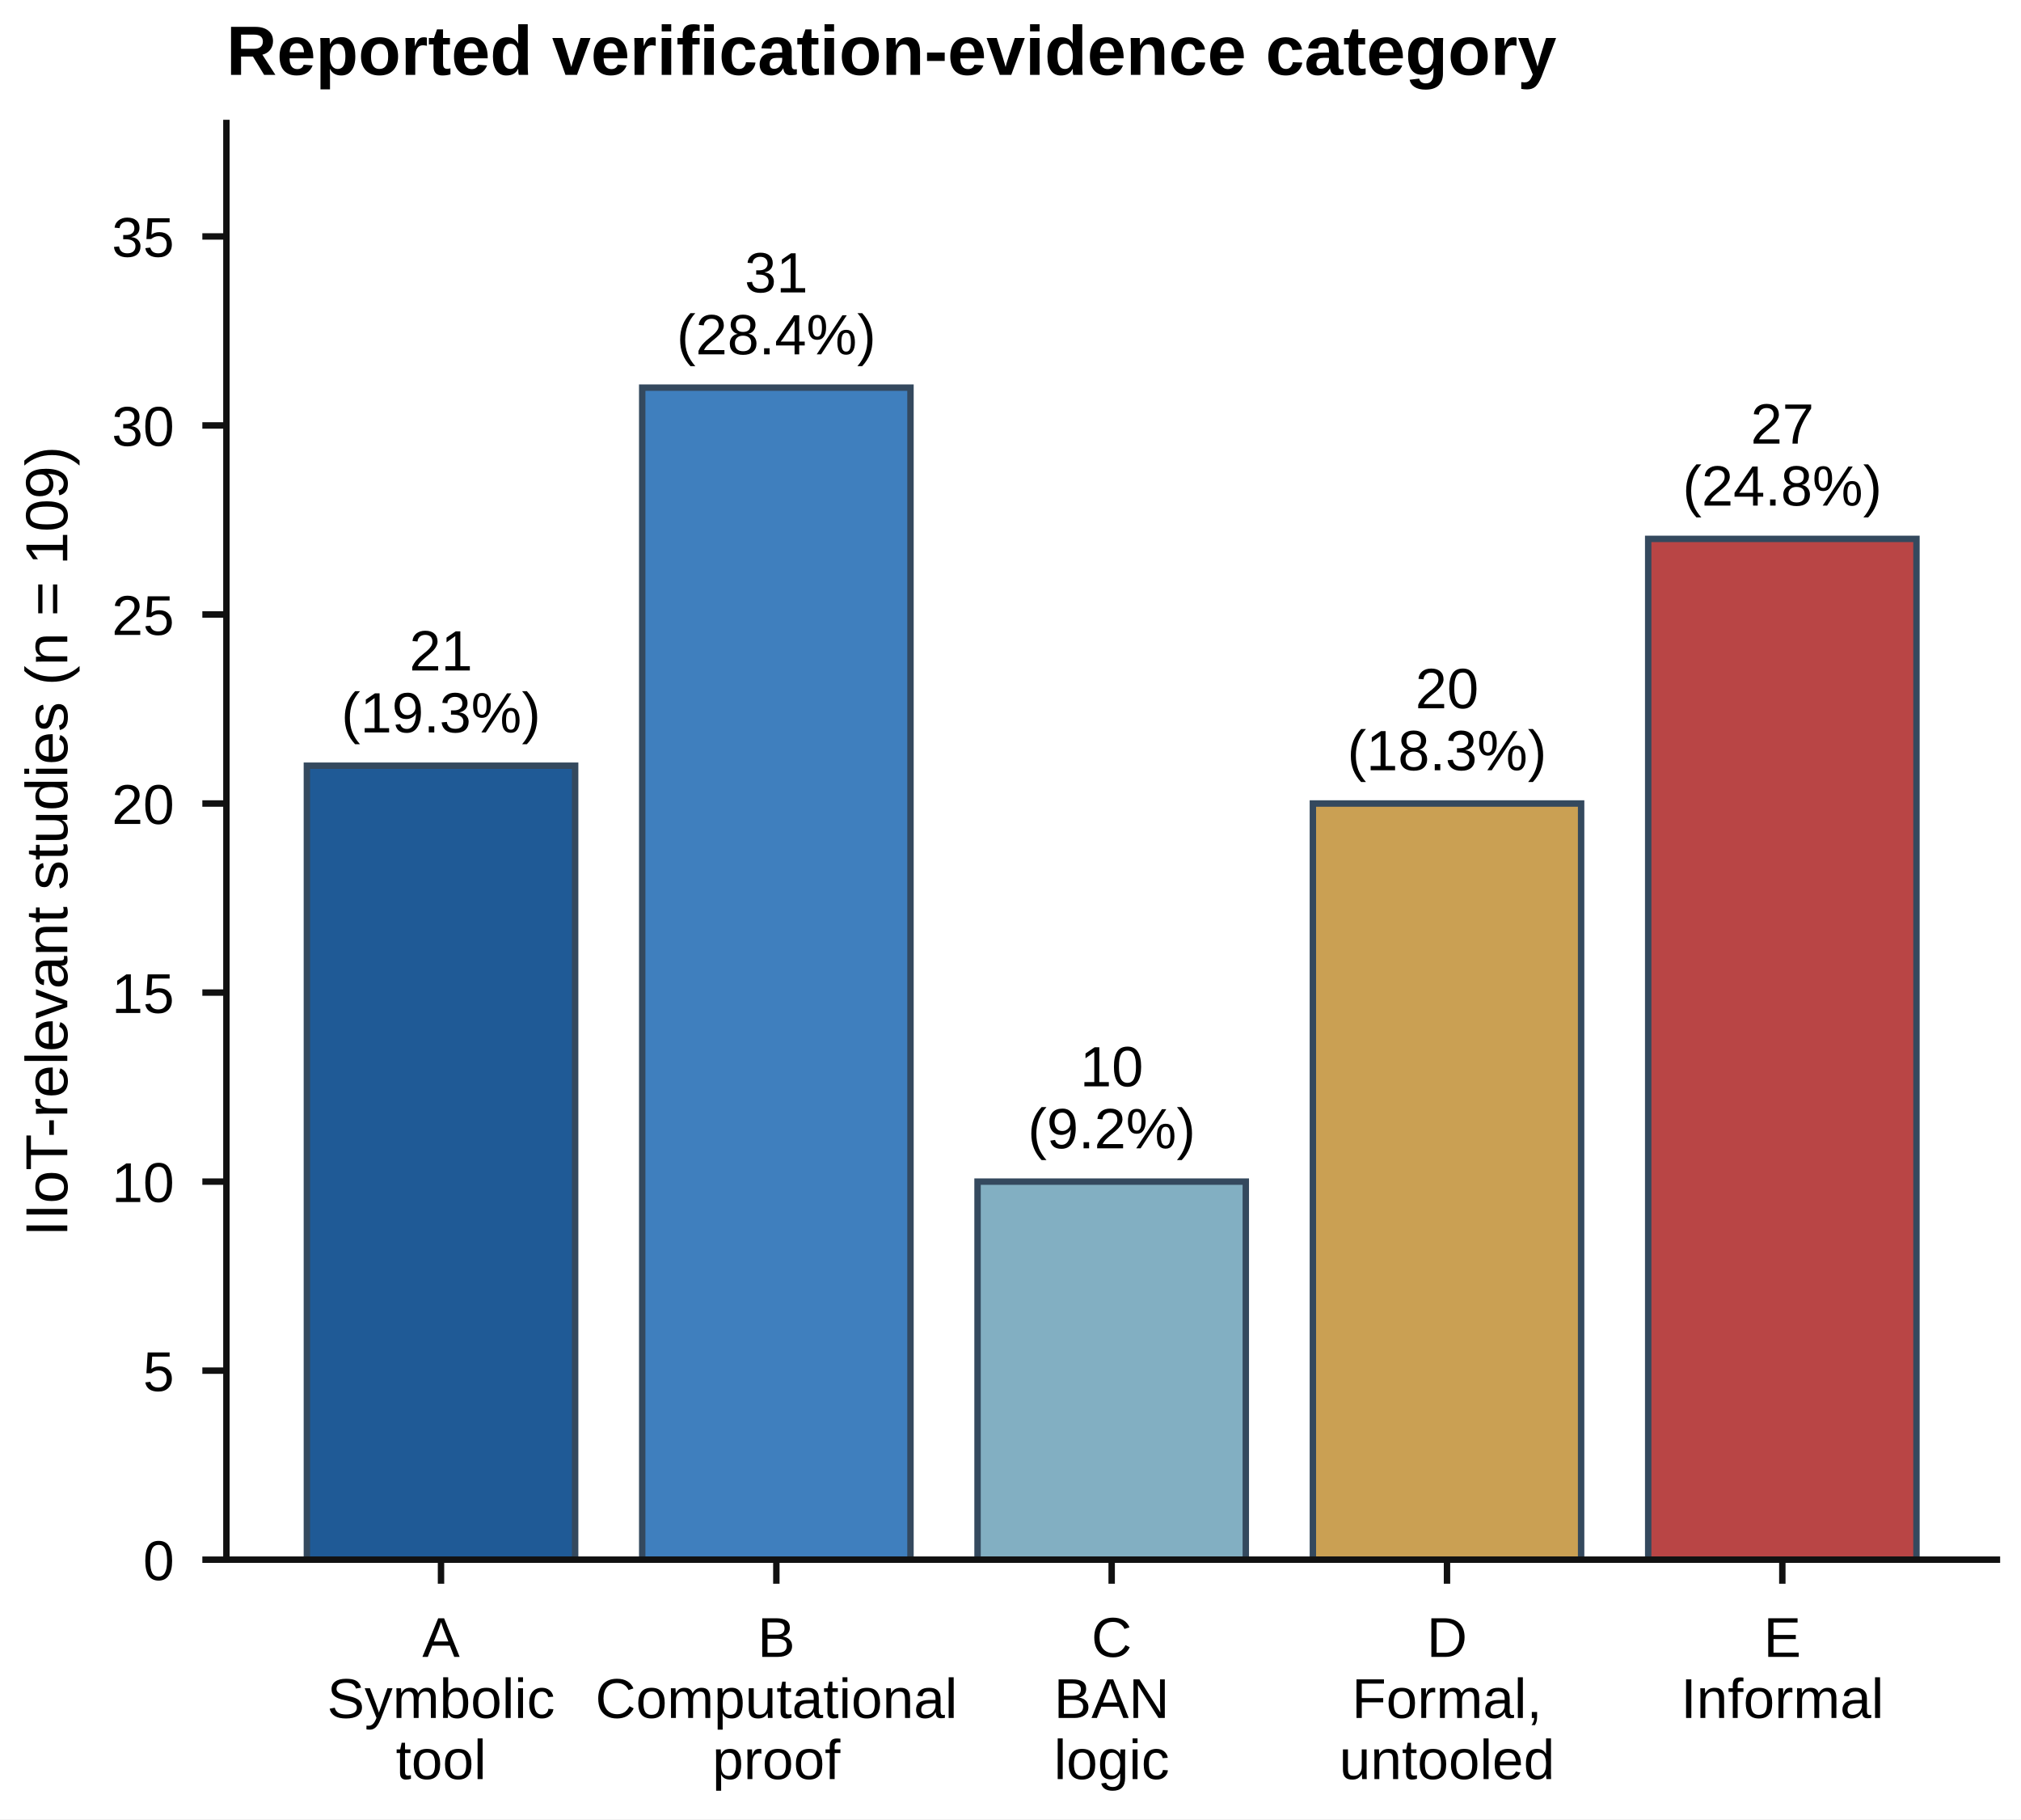
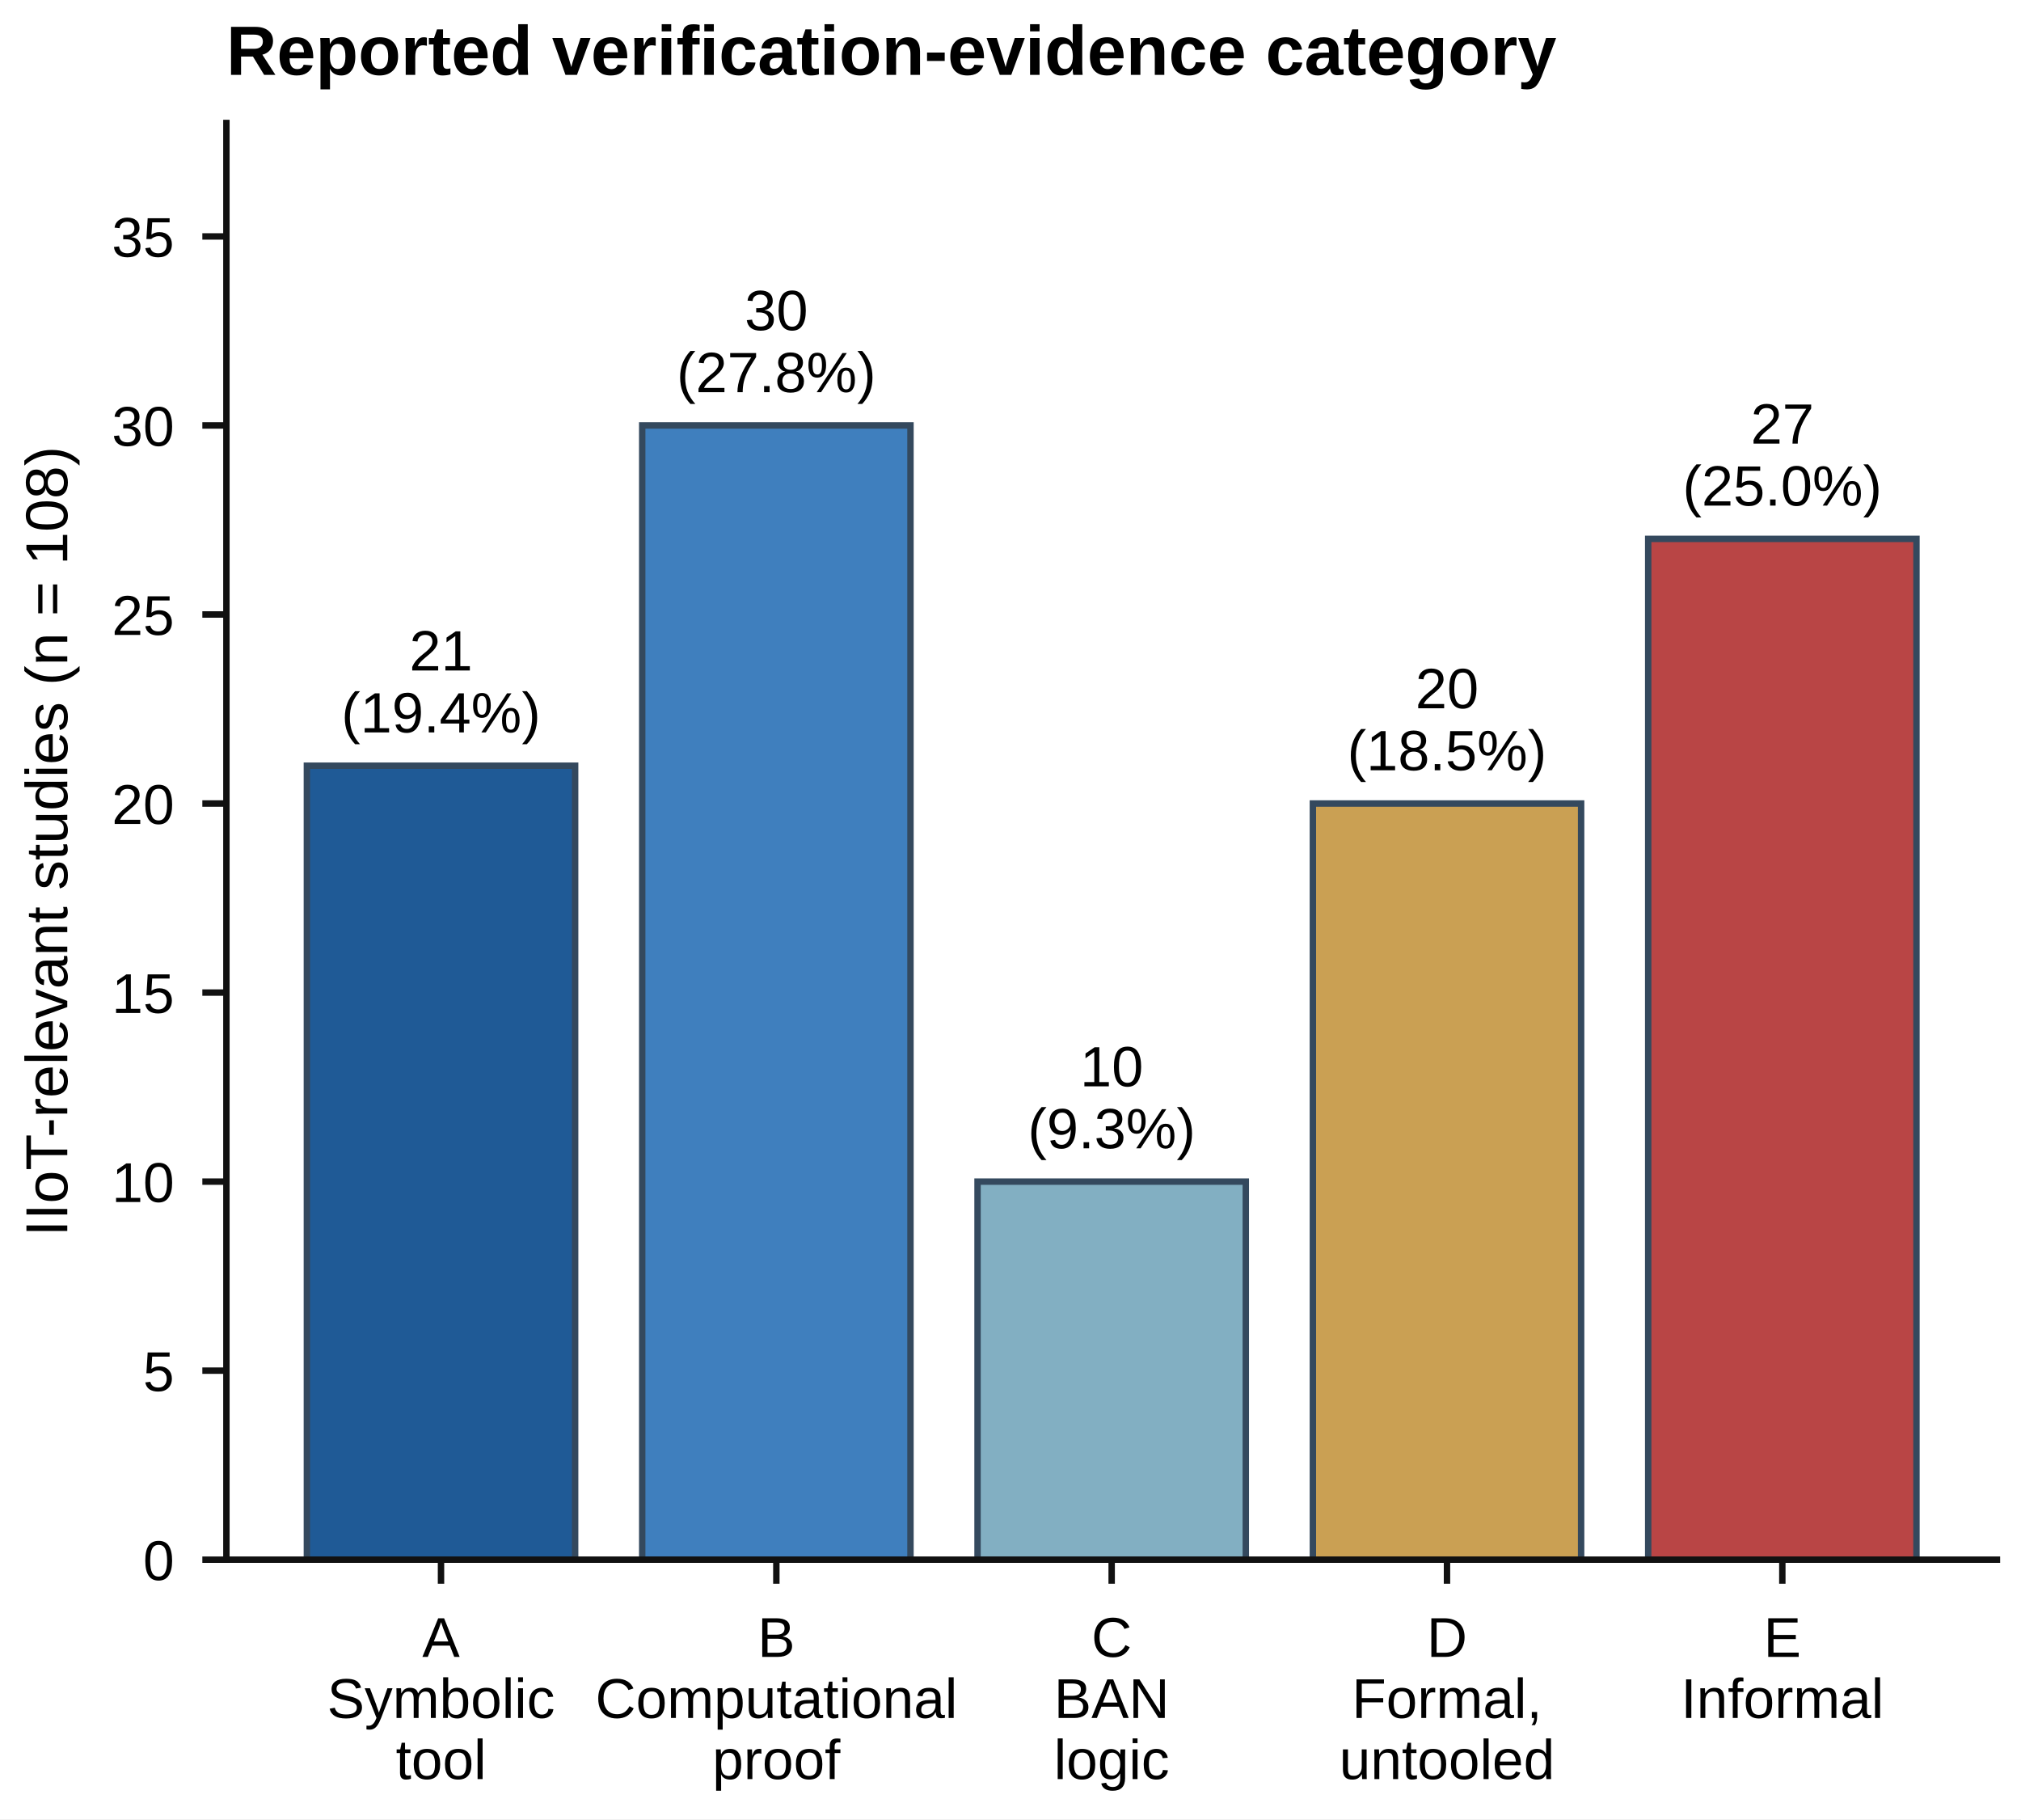
<svg xmlns="http://www.w3.org/2000/svg" xmlns:xlink="http://www.w3.org/1999/xlink" width="252pt" height="226.8pt" viewBox="0 0 252 226.8" version="1.1">
  <defs>
    <style type="text/css">*{stroke-linejoin: round; stroke-linecap: butt}</style>
  </defs>
  <g id="figure_1">
    <g id="patch_1">
      <path d="M 0 226.8  L 252 226.8  L 252 0  L 0 0  z " style="fill: #ffffff" />
    </g>
    <g id="axes_1">
      <g id="patch_2">
        <path d="M 28.23 194.444  L 249 194.444  L 249 15.334  L 28.23 15.334  z " style="fill: #ffffff" />
      </g>
      <g id="patch_3">
-         <path d="M 38.265 194.444  L 71.715 194.444  L 71.715 95.462  L 38.265 95.462  z " clip-path="url(#p51fdd2805d)" style="fill: #1f5a96; stroke: #34495e; stroke-width: 0.8; stroke-linejoin: miter" />
+         <path d="M 38.265 194.444  L 71.715 194.444  L 71.715 95.462  L 38.265 95.462  z " clip-path="url(#p7ba181af20)" style="fill: #1f5a96; stroke: #34495e; stroke-width: 0.8; stroke-linejoin: miter" />
      </g>
      <g id="patch_4">
-         <path d="M 80.078 194.444  L 113.528 194.444  L 113.528 48.328  L 80.078 48.328  z " clip-path="url(#p51fdd2805d)" style="fill: #3f7fbe; stroke: #34495e; stroke-width: 0.8; stroke-linejoin: miter" />
+         <path d="M 80.078 194.444  L 113.528 194.444  L 113.528 53.041  L 80.078 53.041  z " clip-path="url(#p7ba181af20)" style="fill: #3f7fbe; stroke: #34495e; stroke-width: 0.8; stroke-linejoin: miter" />
      </g>
      <g id="patch_5">
-         <path d="M 121.89 194.444  L 155.34 194.444  L 155.34 147.31  L 121.89 147.31  z " clip-path="url(#p51fdd2805d)" style="fill: #82afc2; stroke: #34495e; stroke-width: 0.8; stroke-linejoin: miter" />
+         <path d="M 121.89 194.444  L 155.34 194.444  L 155.34 147.31  L 121.89 147.31  z " clip-path="url(#p7ba181af20)" style="fill: #82afc2; stroke: #34495e; stroke-width: 0.8; stroke-linejoin: miter" />
      </g>
      <g id="patch_6">
-         <path d="M 163.703 194.444  L 197.152 194.444  L 197.152 100.175  L 163.703 100.175  z " clip-path="url(#p51fdd2805d)" style="fill: #caa053; stroke: #34495e; stroke-width: 0.8; stroke-linejoin: miter" />
+         <path d="M 163.703 194.444  L 197.152 194.444  L 197.152 100.175  L 163.703 100.175  z " clip-path="url(#p7ba181af20)" style="fill: #caa053; stroke: #34495e; stroke-width: 0.8; stroke-linejoin: miter" />
      </g>
      <g id="patch_7">
-         <path d="M 205.515 194.444  L 238.965 194.444  L 238.965 67.182  L 205.515 67.182  z " clip-path="url(#p51fdd2805d)" style="fill: #b94545; stroke: #34495e; stroke-width: 0.8; stroke-linejoin: miter" />
+         <path d="M 205.515 194.444  L 238.965 194.444  L 238.965 67.182  L 205.515 67.182  z " clip-path="url(#p7ba181af20)" style="fill: #b94545; stroke: #34495e; stroke-width: 0.8; stroke-linejoin: miter" />
      </g>
      <g id="matplotlib.axis_1">
        <g id="xtick_1">
          <g id="line2d_1">
            <defs>
-               <path id="m0bbb495fd1" d="M 0 0  L 0 3  " style="stroke: #111111; stroke-width: 0.8" />
+               <path id="m5d59b7d866" d="M 0 0  L 0 3  " style="stroke: #111111; stroke-width: 0.8" />
            </defs>
            <g>
-               <use xlink:href="#m0bbb495fd1" x="54.99" y="194.444" style="fill: #111111; stroke: #111111; stroke-width: 0.8" />
+               <use xlink:href="#m5d59b7d866" x="54.99" y="194.444" style="fill: #111111; stroke: #111111; stroke-width: 0.8" />
            </g>
          </g>
          <g id="text_1">
            <text style="font-size: 7px; font-family: 'Arial', 'Helvetica', 'DejaVu Sans', sans-serif" transform="translate(52.65573 206.5645)">A</text>
            <text style="font-size: 7px; font-family: 'Arial', 'Helvetica', 'DejaVu Sans', sans-serif" transform="translate(40.79237 214.1832)">Symbolic</text>
            <text style="font-size: 7px; font-family: 'Arial', 'Helvetica', 'DejaVu Sans', sans-serif" transform="translate(49.34769 221.802)">tool</text>
          </g>
        </g>
        <g id="xtick_2">
          <g id="line2d_2">
            <g>
-               <use xlink:href="#m0bbb495fd1" x="96.803" y="194.444" style="fill: #111111; stroke: #111111; stroke-width: 0.8" />
+               <use xlink:href="#m5d59b7d866" x="96.803" y="194.444" style="fill: #111111; stroke: #111111; stroke-width: 0.8" />
            </g>
          </g>
          <g id="text_2">
            <text style="font-size: 7px; font-family: 'Arial', 'Helvetica', 'DejaVu Sans', sans-serif" transform="translate(94.46811 206.5645)">B</text>
            <text style="font-size: 7px; font-family: 'Arial', 'Helvetica', 'DejaVu Sans', sans-serif" transform="translate(74.23537 214.1832)">Computational</text>
            <text style="font-size: 7px; font-family: 'Arial', 'Helvetica', 'DejaVu Sans', sans-serif" transform="translate(88.826 221.8018)">proof</text>
          </g>
        </g>
        <g id="xtick_3">
          <g id="line2d_3">
            <g>
-               <use xlink:href="#m0bbb495fd1" x="138.615" y="194.444" style="fill: #111111; stroke: #111111; stroke-width: 0.8" />
+               <use xlink:href="#m5d59b7d866" x="138.615" y="194.444" style="fill: #111111; stroke: #111111; stroke-width: 0.8" />
            </g>
          </g>
          <g id="text_3">
            <text style="font-size: 7px; font-family: 'Arial', 'Helvetica', 'DejaVu Sans', sans-serif" transform="translate(136.0874 206.5645)">C</text>
            <text style="font-size: 7px; font-family: 'Arial', 'Helvetica', 'DejaVu Sans', sans-serif" transform="translate(131.4182 214.1832)">BAN</text>
            <text style="font-size: 7px; font-family: 'Arial', 'Helvetica', 'DejaVu Sans', sans-serif" transform="translate(131.4171 221.8018)">logic</text>
          </g>
        </g>
        <g id="xtick_4">
          <g id="line2d_4">
            <g>
-               <use xlink:href="#m0bbb495fd1" x="180.427" y="194.444" style="fill: #111111; stroke: #111111; stroke-width: 0.8" />
+               <use xlink:href="#m5d59b7d866" x="180.427" y="194.444" style="fill: #111111; stroke: #111111; stroke-width: 0.8" />
            </g>
          </g>
          <g id="text_4">
            <text style="font-size: 7px; font-family: 'Arial', 'Helvetica', 'DejaVu Sans', sans-serif" transform="translate(177.8998 206.5645)">D</text>
            <text style="font-size: 7px; font-family: 'Arial', 'Helvetica', 'DejaVu Sans', sans-serif" transform="translate(168.5663 214.1832)">Formal,</text>
            <text style="font-size: 7px; font-family: 'Arial', 'Helvetica', 'DejaVu Sans', sans-serif" transform="translate(166.9995 221.8018)">untooled</text>
          </g>
        </g>
        <g id="xtick_5">
          <g id="line2d_5">
            <g>
-               <use xlink:href="#m0bbb495fd1" x="222.24" y="194.444" style="fill: #111111; stroke: #111111; stroke-width: 0.8" />
+               <use xlink:href="#m5d59b7d866" x="222.24" y="194.444" style="fill: #111111; stroke: #111111; stroke-width: 0.8" />
            </g>
          </g>
          <g id="text_5">
            <text style="font-size: 7px; font-family: 'Arial', 'Helvetica', 'DejaVu Sans', sans-serif" transform="translate(219.9052 206.5645)">E</text>
            <text style="font-size: 7px; font-family: 'Arial', 'Helvetica', 'DejaVu Sans', sans-serif" transform="translate(209.5977 214.1832)">Informal</text>
          </g>
        </g>
      </g>
      <g id="matplotlib.axis_2">
        <g id="ytick_1">
          <g id="line2d_6">
            <defs>
-               <path id="ma11de6e1f8" d="M 0 0  L -3 0  " style="stroke: #111111; stroke-width: 0.8" />
+               <path id="ma857e68b97" d="M 0 0  L -3 0  " style="stroke: #111111; stroke-width: 0.8" />
            </defs>
            <g>
-               <use xlink:href="#ma11de6e1f8" x="28.23" y="194.444" style="fill: #111111; stroke: #111111; stroke-width: 0.8" />
+               <use xlink:href="#ma857e68b97" x="28.23" y="194.444" style="fill: #111111; stroke: #111111; stroke-width: 0.8" />
            </g>
          </g>
          <g id="text_6">
            <text style="font-size: 7px; font-family: 'Arial', 'Helvetica', 'DejaVu Sans', sans-serif; text-anchor: end" x="21.73" y="196.992" transform="rotate(-0 21.73042 196.9918)">0</text>
          </g>
        </g>
        <g id="ytick_2">
          <g id="line2d_7">
            <g>
-               <use xlink:href="#ma11de6e1f8" x="28.23" y="170.877" style="fill: #111111; stroke: #111111; stroke-width: 0.8" />
+               <use xlink:href="#ma857e68b97" x="28.23" y="170.877" style="fill: #111111; stroke: #111111; stroke-width: 0.8" />
            </g>
          </g>
          <g id="text_7">
            <text style="font-size: 7px; font-family: 'Arial', 'Helvetica', 'DejaVu Sans', sans-serif; text-anchor: end" x="21.73" y="173.425" transform="rotate(-0 21.73042 173.4247)">5</text>
          </g>
        </g>
        <g id="ytick_3">
          <g id="line2d_8">
            <g>
-               <use xlink:href="#ma11de6e1f8" x="28.23" y="147.31" style="fill: #111111; stroke: #111111; stroke-width: 0.8" />
+               <use xlink:href="#ma857e68b97" x="28.23" y="147.31" style="fill: #111111; stroke: #111111; stroke-width: 0.8" />
            </g>
          </g>
          <g id="text_8">
            <text style="font-size: 7px; font-family: 'Arial', 'Helvetica', 'DejaVu Sans', sans-serif; text-anchor: end" x="21.73" y="149.858" transform="rotate(-0 21.73042 149.8577)">10</text>
          </g>
        </g>
        <g id="ytick_4">
          <g id="line2d_9">
            <g>
-               <use xlink:href="#ma11de6e1f8" x="28.23" y="123.743" style="fill: #111111; stroke: #111111; stroke-width: 0.8" />
+               <use xlink:href="#ma857e68b97" x="28.23" y="123.743" style="fill: #111111; stroke: #111111; stroke-width: 0.8" />
            </g>
          </g>
          <g id="text_9">
            <text style="font-size: 7px; font-family: 'Arial', 'Helvetica', 'DejaVu Sans', sans-serif; text-anchor: end" x="21.73" y="126.291" transform="rotate(-0 21.73042 126.2906)">15</text>
          </g>
        </g>
        <g id="ytick_5">
          <g id="line2d_10">
            <g>
-               <use xlink:href="#ma11de6e1f8" x="28.23" y="100.175" style="fill: #111111; stroke: #111111; stroke-width: 0.8" />
+               <use xlink:href="#ma857e68b97" x="28.23" y="100.175" style="fill: #111111; stroke: #111111; stroke-width: 0.8" />
            </g>
          </g>
          <g id="text_10">
            <text style="font-size: 7px; font-family: 'Arial', 'Helvetica', 'DejaVu Sans', sans-serif; text-anchor: end" x="21.73" y="102.724" transform="rotate(-0 21.73042 102.7236)">20</text>
          </g>
        </g>
        <g id="ytick_6">
          <g id="line2d_11">
            <g>
-               <use xlink:href="#ma11de6e1f8" x="28.23" y="76.608" style="fill: #111111; stroke: #111111; stroke-width: 0.8" />
+               <use xlink:href="#ma857e68b97" x="28.23" y="76.608" style="fill: #111111; stroke: #111111; stroke-width: 0.8" />
            </g>
          </g>
          <g id="text_11">
            <text style="font-size: 7px; font-family: 'Arial', 'Helvetica', 'DejaVu Sans', sans-serif; text-anchor: end" x="21.73" y="79.157" transform="rotate(-0 21.73042 79.15651)">25</text>
          </g>
        </g>
        <g id="ytick_7">
          <g id="line2d_12">
            <g>
-               <use xlink:href="#ma11de6e1f8" x="28.23" y="53.041" style="fill: #111111; stroke: #111111; stroke-width: 0.8" />
+               <use xlink:href="#ma857e68b97" x="28.23" y="53.041" style="fill: #111111; stroke: #111111; stroke-width: 0.8" />
            </g>
          </g>
          <g id="text_12">
            <text style="font-size: 7px; font-family: 'Arial', 'Helvetica', 'DejaVu Sans', sans-serif; text-anchor: end" x="21.73" y="55.589" transform="rotate(-0 21.73042 55.58946)">30</text>
          </g>
        </g>
        <g id="ytick_8">
          <g id="line2d_13">
            <g>
-               <use xlink:href="#ma11de6e1f8" x="28.23" y="29.474" style="fill: #111111; stroke: #111111; stroke-width: 0.8" />
+               <use xlink:href="#ma857e68b97" x="28.23" y="29.474" style="fill: #111111; stroke: #111111; stroke-width: 0.8" />
            </g>
          </g>
          <g id="text_13">
            <text style="font-size: 7px; font-family: 'Arial', 'Helvetica', 'DejaVu Sans', sans-serif; text-anchor: end" x="21.73" y="32.022" transform="rotate(-0 21.73042 32.0224)">35</text>
          </g>
        </g>
        <g id="text_14">
-           <text style="font-size: 7.4px; font-family: 'Arial', 'Helvetica', 'DejaVu Sans', sans-serif; text-anchor: middle" x="8.388" y="104.889" transform="rotate(-90 8.387642 104.8889)">IIoT-relevant studies (n = 109)</text>
+           <text style="font-size: 7.4px; font-family: 'Arial', 'Helvetica', 'DejaVu Sans', sans-serif; text-anchor: middle" x="8.388" y="104.889" transform="rotate(-90 8.387642 104.8889)">IIoT-relevant studies (n = 108)</text>
        </g>
      </g>
      <g id="patch_8">
        <path d="M 28.23 194.444  L 28.23 15.334  " style="fill: none; stroke: #111111; stroke-width: 0.8; stroke-linejoin: miter; stroke-linecap: square" />
      </g>
      <g id="patch_9">
        <path d="M 28.23 194.444  L 249 194.444  " style="fill: none; stroke: #111111; stroke-width: 0.8; stroke-linejoin: miter; stroke-linecap: square" />
      </g>
      <g id="text_15">
        <text style="font-size: 7.1px; font-family: 'Arial', 'Helvetica', 'DejaVu Sans', sans-serif" transform="translate(51.04208 83.58705)">21</text>
-         <text style="font-size: 7.1px; font-family: 'Arial', 'Helvetica', 'DejaVu Sans', sans-serif" transform="translate(42.56091 91.31454)">(19.3%)</text>
+         <text style="font-size: 7.1px; font-family: 'Arial', 'Helvetica', 'DejaVu Sans', sans-serif" transform="translate(42.56091 91.31454)">(19.4%)</text>
      </g>
      <g id="text_16">
-         <text style="font-size: 7.1px; font-family: 'Arial', 'Helvetica', 'DejaVu Sans', sans-serif" transform="translate(92.85445 36.45294)">31</text>
-         <text style="font-size: 7.1px; font-family: 'Arial', 'Helvetica', 'DejaVu Sans', sans-serif" transform="translate(84.37328 44.18043)">(28.4%)</text>
+         <text style="font-size: 7.1px; font-family: 'Arial', 'Helvetica', 'DejaVu Sans', sans-serif" transform="translate(92.85445 41.16635)">30</text>
+         <text style="font-size: 7.1px; font-family: 'Arial', 'Helvetica', 'DejaVu Sans', sans-serif" transform="translate(84.37328 48.89384)">(27.8%)</text>
      </g>
      <g id="text_17">
        <text style="font-size: 7.1px; font-family: 'Arial', 'Helvetica', 'DejaVu Sans', sans-serif" transform="translate(134.6668 135.4346)">10</text>
-         <text style="font-size: 7.1px; font-family: 'Arial', 'Helvetica', 'DejaVu Sans', sans-serif" transform="translate(128.1598 143.162)">(9.2%)</text>
+         <text style="font-size: 7.1px; font-family: 'Arial', 'Helvetica', 'DejaVu Sans', sans-serif" transform="translate(128.1598 143.162)">(9.3%)</text>
      </g>
      <g id="text_18">
        <text style="font-size: 7.1px; font-family: 'Arial', 'Helvetica', 'DejaVu Sans', sans-serif" transform="translate(176.4792 88.30046)">20</text>
-         <text style="font-size: 7.1px; font-family: 'Arial', 'Helvetica', 'DejaVu Sans', sans-serif" transform="translate(167.998 96.02795)">(18.3%)</text>
+         <text style="font-size: 7.1px; font-family: 'Arial', 'Helvetica', 'DejaVu Sans', sans-serif" transform="translate(167.998 96.02795)">(18.5%)</text>
      </g>
      <g id="text_19">
        <text style="font-size: 7.1px; font-family: 'Arial', 'Helvetica', 'DejaVu Sans', sans-serif" transform="translate(218.2916 55.30658)">27</text>
-         <text style="font-size: 7.1px; font-family: 'Arial', 'Helvetica', 'DejaVu Sans', sans-serif" transform="translate(209.8104 63.03407)">(24.8%)</text>
+         <text style="font-size: 7.1px; font-family: 'Arial', 'Helvetica', 'DejaVu Sans', sans-serif" transform="translate(209.8104 63.03407)">(25.0%)</text>
      </g>
      <g id="text_20">
        <text style="font-weight: 700; font-size: 8.7px; font-family: 'Arial', 'Helvetica', 'DejaVu Sans', sans-serif; text-anchor: start" x="28.23" y="9.334" transform="rotate(-0 28.23042 9.334078)">Reported verification-evidence category</text>
      </g>
    </g>
  </g>
  <defs>
-     <clipPath id="p51fdd2805d">
+     <clipPath id="p7ba181af20">
      <rect x="28.23" y="15.334" width="220.769" height="179.11" />
    </clipPath>
  </defs>
</svg>
